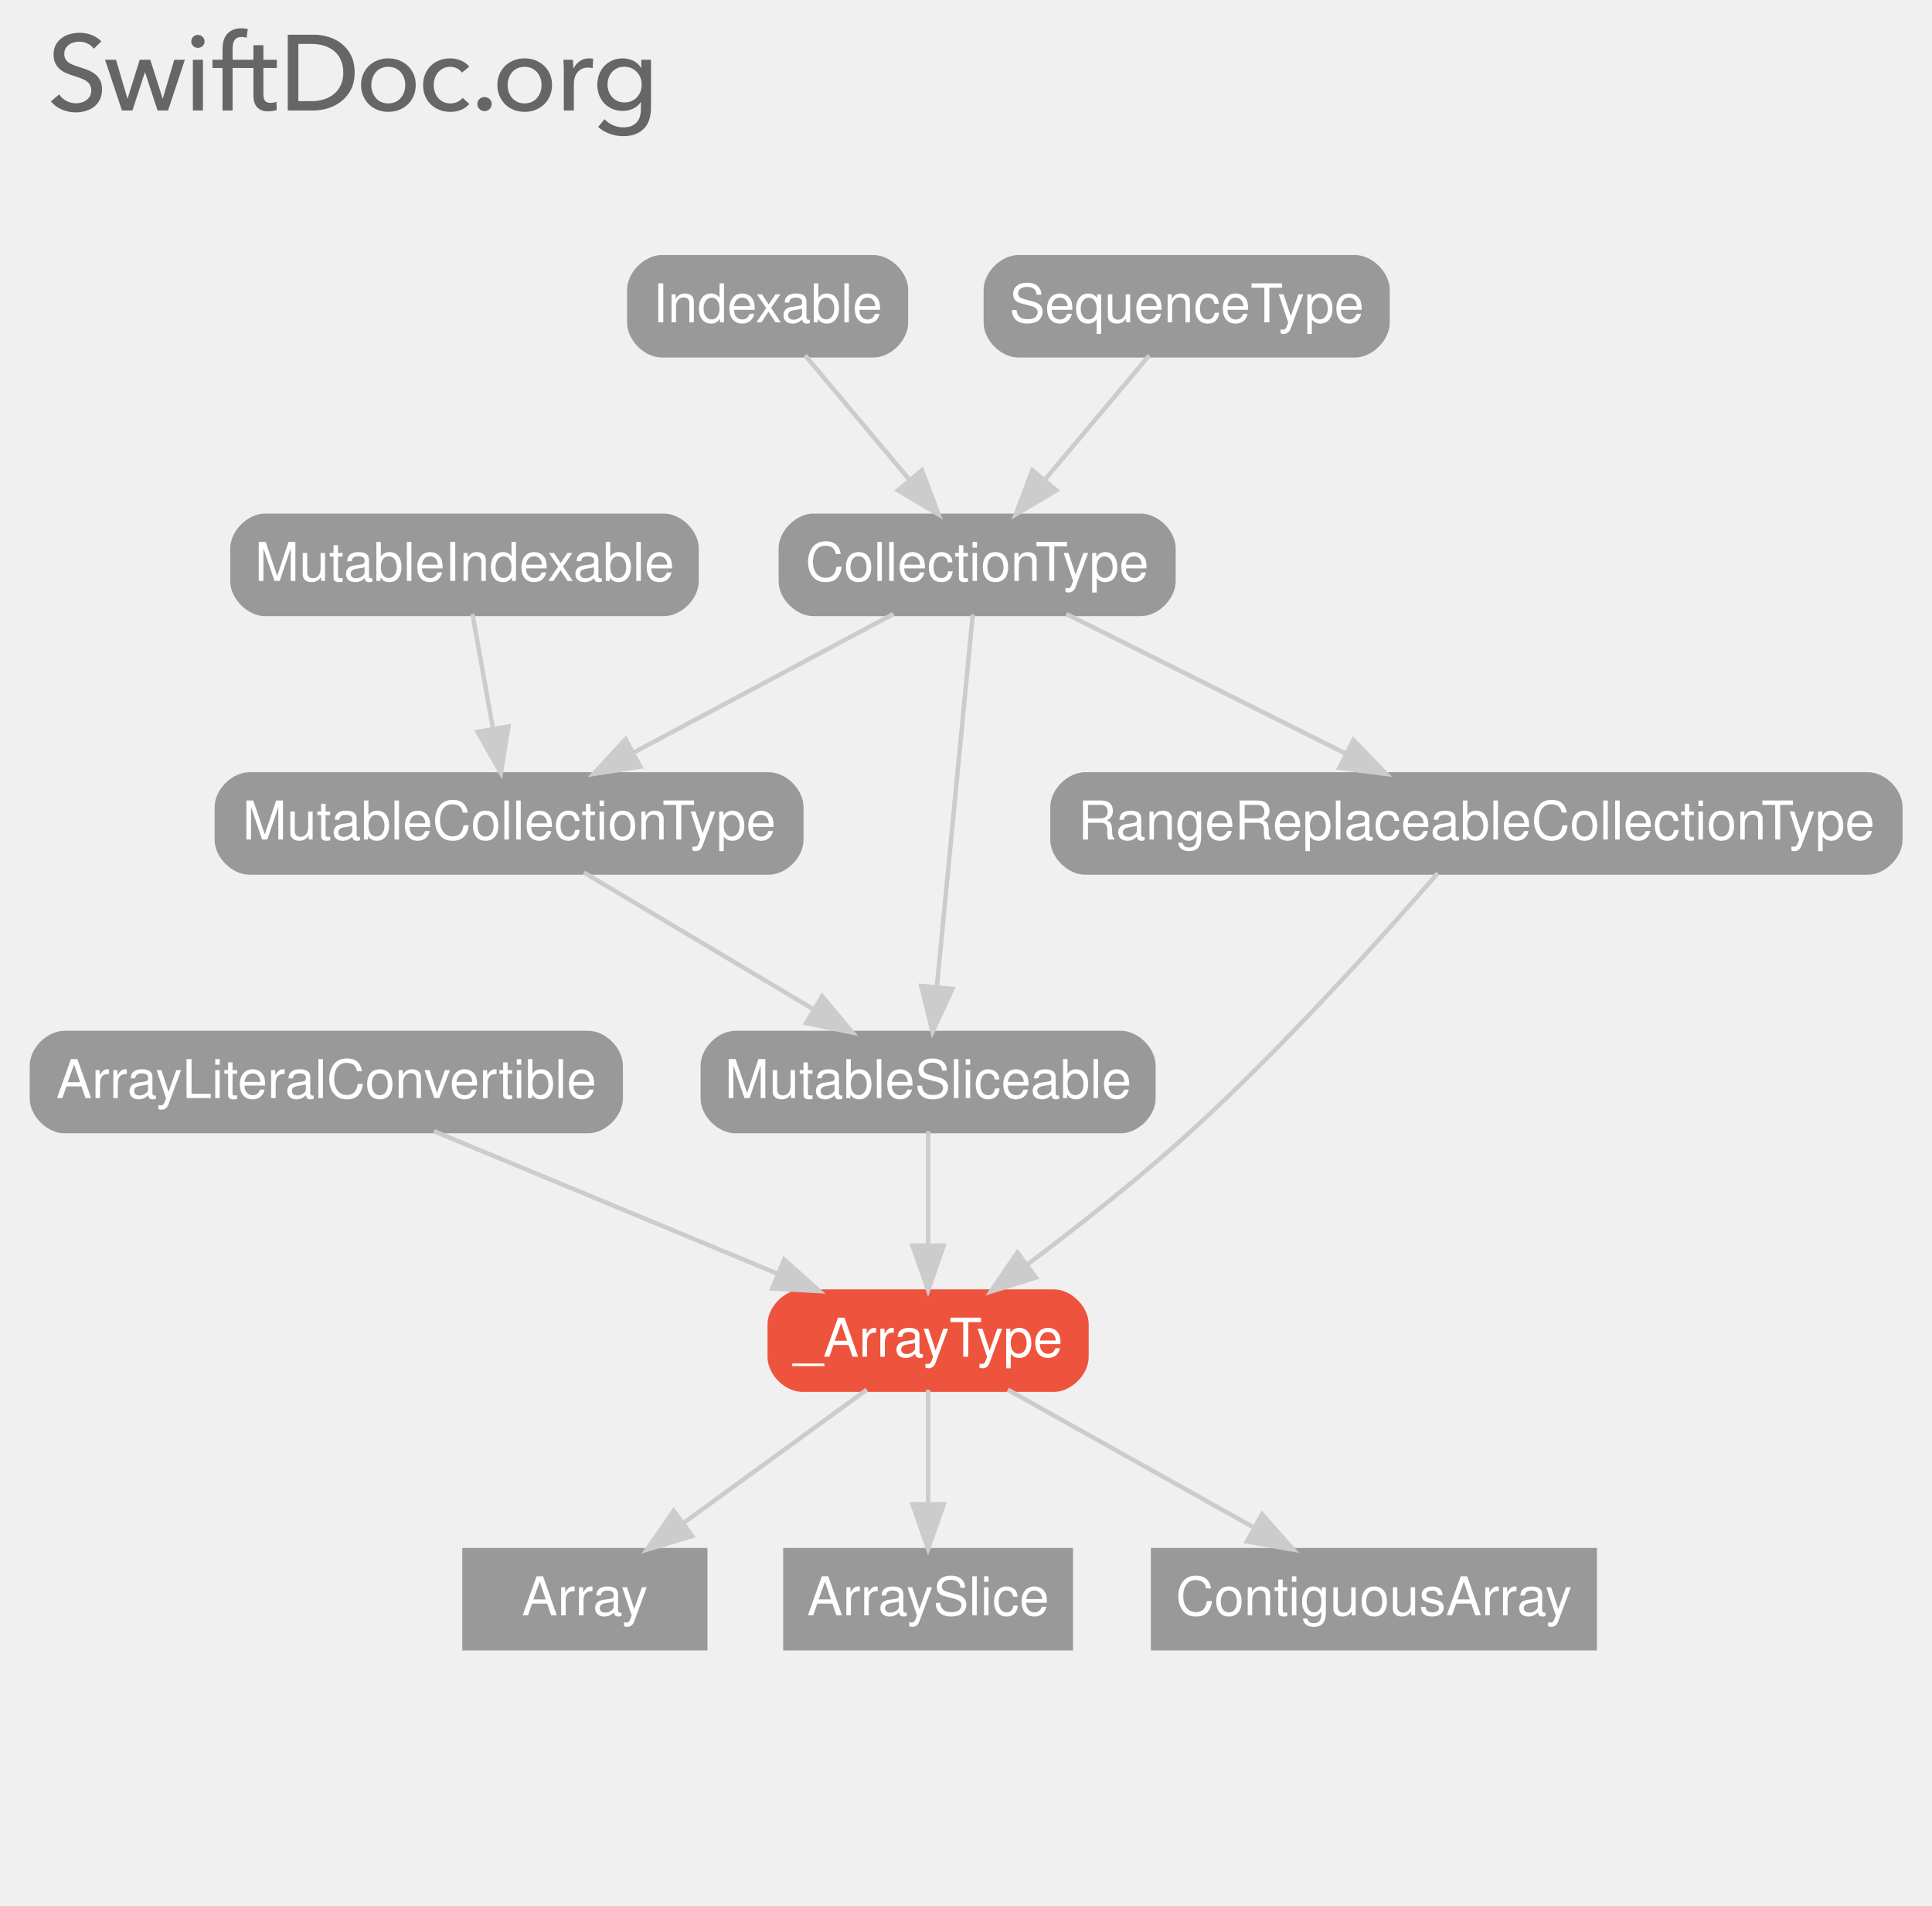
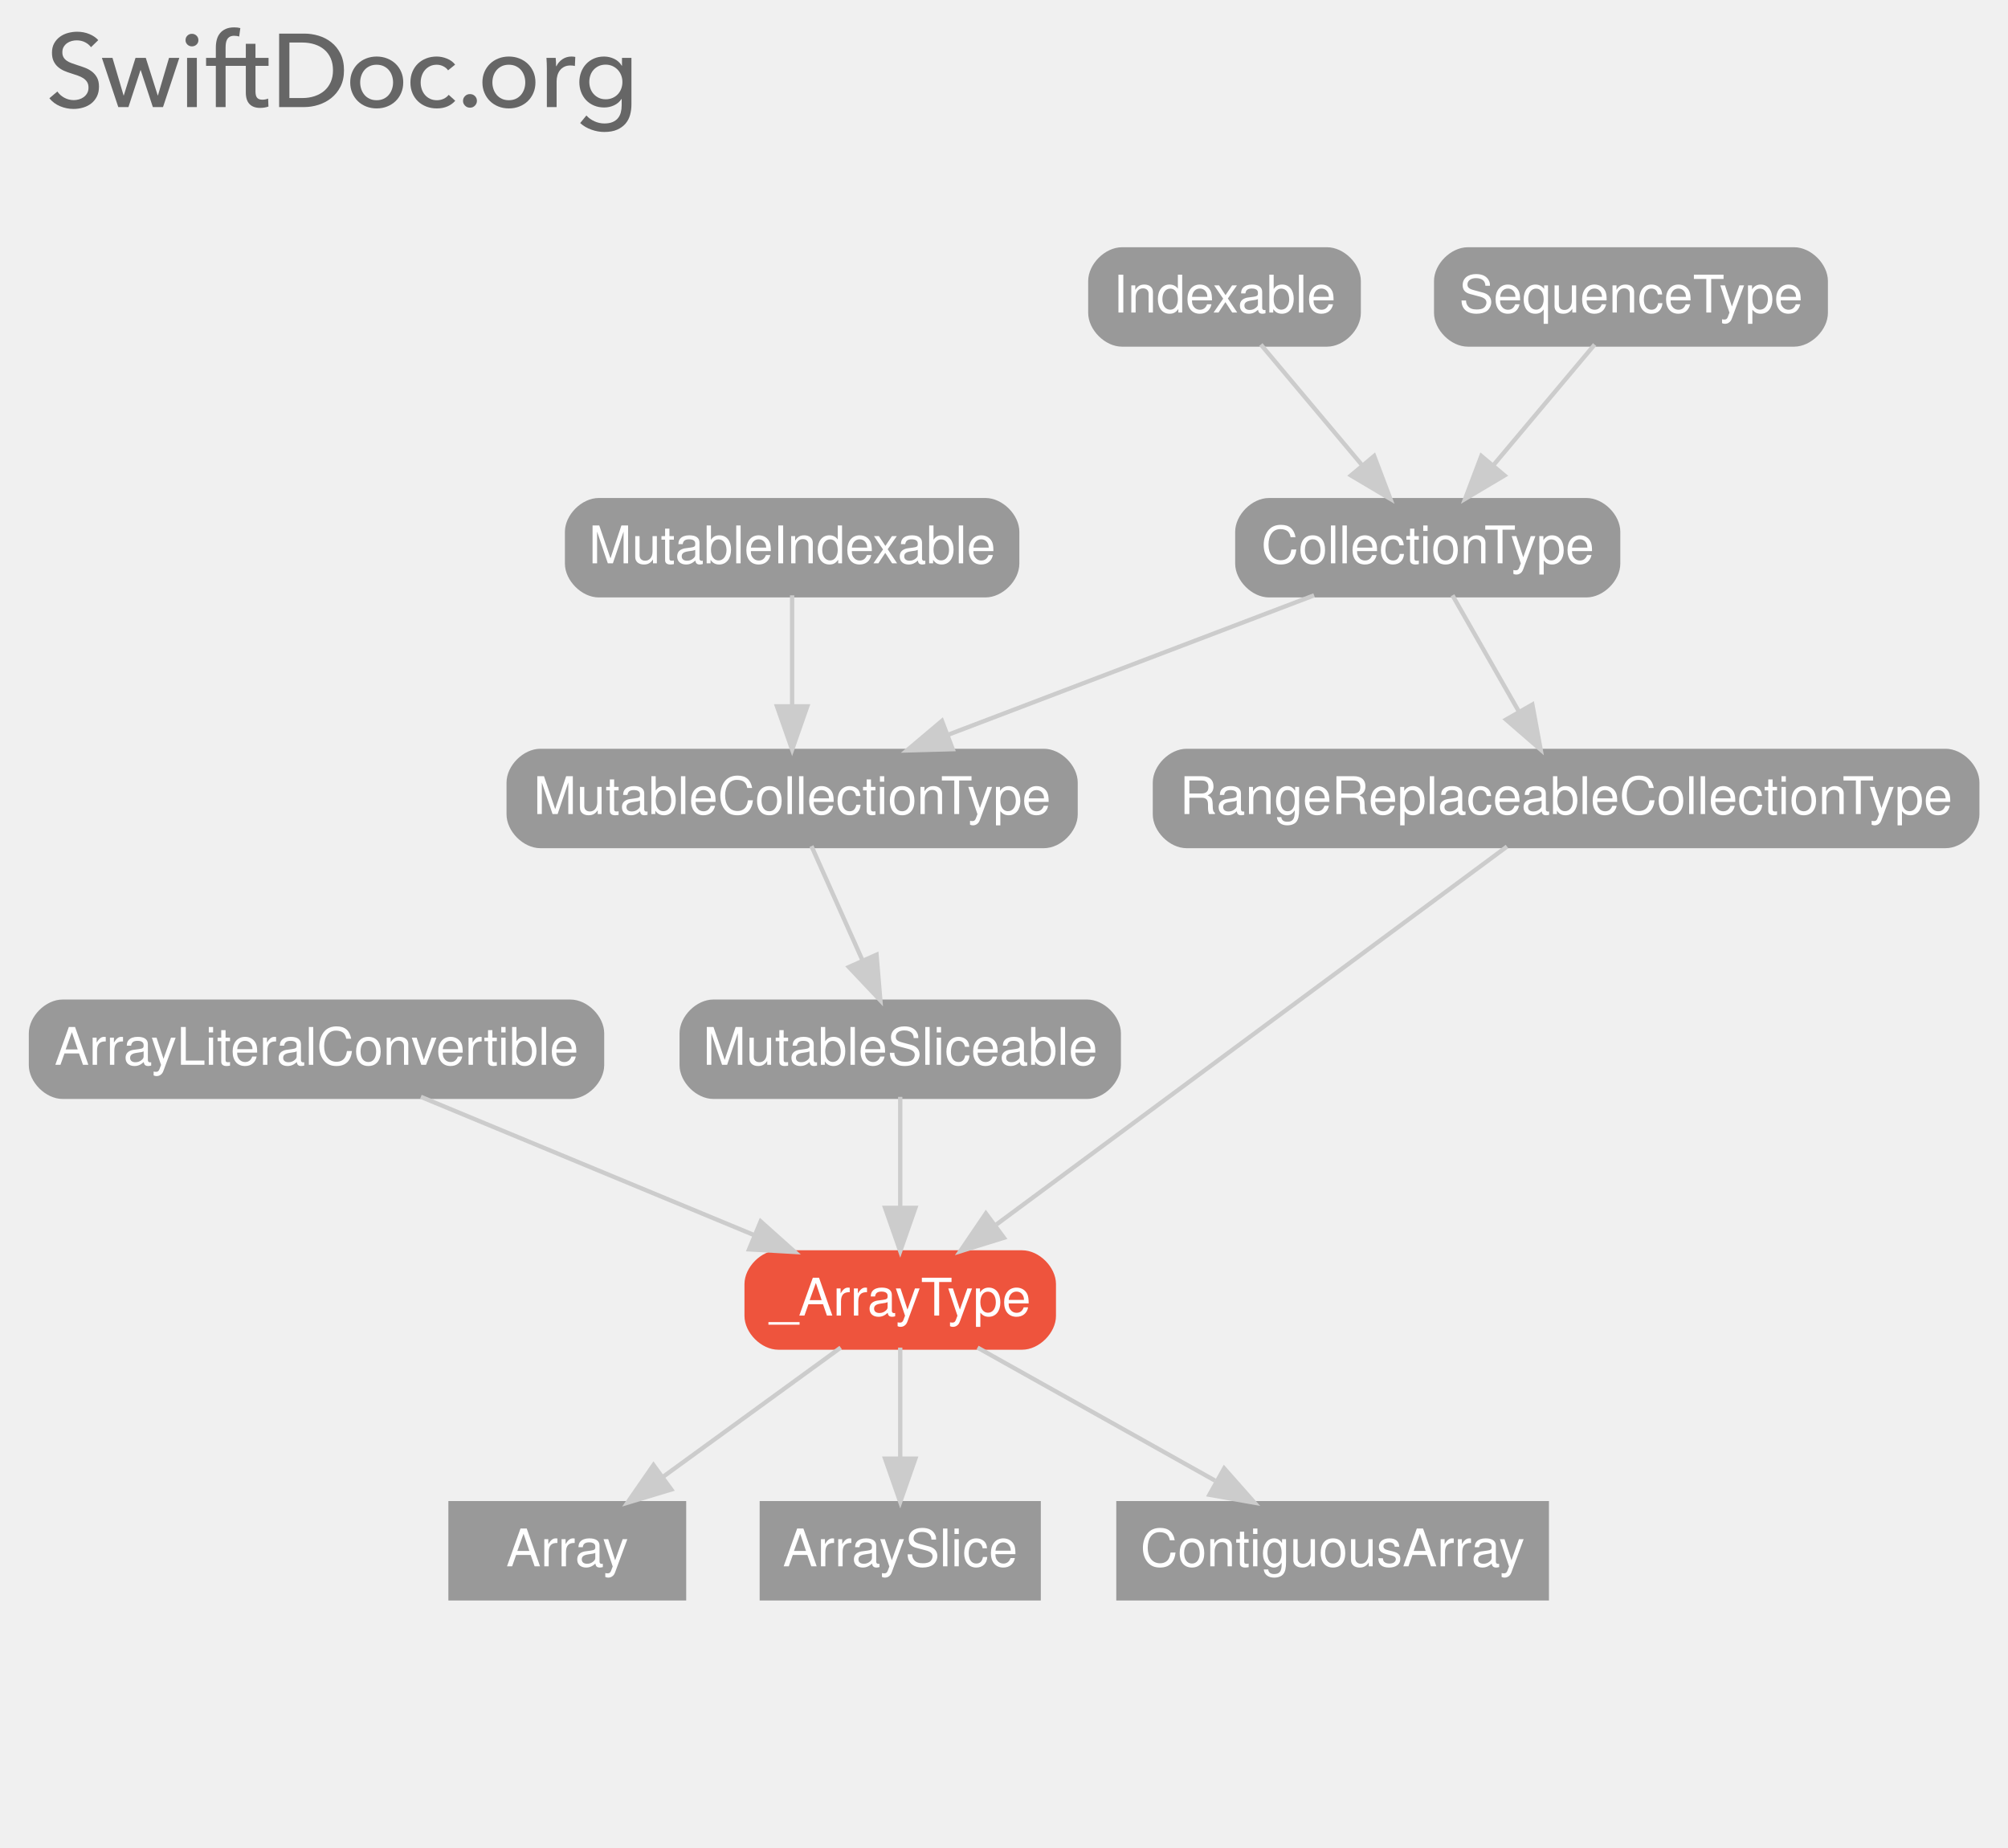
- <svg xmlns="http://www.w3.org/2000/svg" xmlns:xlink="http://www.w3.org/1999/xlink" width="433pt" height="427pt" viewBox="0.00 0.00 433.40 427.20">
+ <svg xmlns="http://www.w3.org/2000/svg" xmlns:xlink="http://www.w3.org/1999/xlink" width="464pt" height="427pt" viewBox="0.00 0.00 464.40 427.20">
  <g id="graph0" class="graph" transform="scale(1 1) rotate(0) translate(7.2 369.6)">
    <g transform="translate(0 -369.6)">
      <g>
        <path fill="#666666" d="M13.846,10.832c-0.336-0.464-0.792-0.844-1.368-1.14s-1.224-0.444-1.944-0.444         c-0.384,0-0.772,0.052-1.164,0.156C8.977,9.509,8.622,9.677,8.301,9.908c-0.32,0.232-0.58,0.52-0.78,0.864         c-0.2,0.344-0.3,0.756-0.3,1.236c0,0.464,0.092,0.852,0.276,1.164c0.184,0.312,0.432,0.576,0.744,0.792s0.68,0.4,1.104,0.552         c0.423,0.152,0.876,0.309,1.356,0.468c0.576,0.177,1.16,0.376,1.752,0.601c0.592,0.224,1.128,0.52,1.608,0.888         s0.872,0.828,1.176,1.38s0.456,1.252,0.456,2.101c0,0.88-0.164,1.644-0.492,2.292c-0.328,0.647-0.765,1.184-1.308,1.607         c-0.544,0.424-1.172,0.74-1.884,0.948s-1.444,0.312-2.196,0.312c-1.072,0-2.108-0.208-3.108-0.624         c-1-0.415-1.828-1.031-2.484-1.848l1.848-1.56c0.4,0.592,0.936,1.071,1.608,1.439c0.672,0.368,1.399,0.552,2.184,0.552         c0.4,0,0.8-0.056,1.2-0.168c0.4-0.111,0.764-0.288,1.092-0.527c0.328-0.24,0.596-0.54,0.804-0.9         c0.208-0.36,0.312-0.796,0.312-1.308s-0.108-0.94-0.324-1.284c-0.216-0.344-0.508-0.636-0.876-0.876s-0.796-0.444-1.284-0.612         c-0.488-0.168-1.004-0.34-1.548-0.516c-0.544-0.16-1.08-0.356-1.608-0.588c-0.528-0.232-1-0.528-1.416-0.889         c-0.416-0.359-0.752-0.804-1.008-1.332c-0.256-0.527-0.384-1.184-0.384-1.968c0-0.848,0.172-1.576,0.516-2.184         c0.344-0.608,0.792-1.112,1.344-1.512c0.552-0.4,1.176-0.692,1.872-0.876c0.696-0.184,1.396-0.276,2.1-0.276         c0.992,0,1.92,0.176,2.784,0.528c0.864,0.352,1.56,0.824,2.088,1.416L13.846,10.832z" />
        <path fill="#666666" d="M18.813,13.304l2.568,8.688h0.048l2.712-8.688h2.376l2.76,8.688h0.048l2.568-8.688h2.376L30.501,24.68         h-2.352l-2.808-8.544h-0.048l-2.784,8.544h-2.352l-3.792-11.376H18.813z" />
        <path fill="#666666" d="M38.685,9.2c0,0.416-0.147,0.76-0.44,1.032c-0.294,0.272-0.647,0.408-1.06,0.408s-0.762-0.14-1.047-0.42         c-0.286-0.28-0.429-0.62-0.429-1.02c0-0.416,0.143-0.764,0.429-1.044c0.286-0.28,0.635-0.42,1.047-0.42s0.766,0.14,1.06,0.42         C38.538,8.437,38.685,8.784,38.685,9.2z M38.325,24.68h-2.256V13.304h2.256V24.68z" />
        <path fill="#666666" d="M47.613,15.152h-2.64v9.528h-2.256v-9.528h-2.256v-1.848h2.256v-2.376c0-0.672,0.076-1.292,0.228-1.86         c0.152-0.568,0.4-1.06,0.744-1.476c0.344-0.416,0.784-0.744,1.32-0.984c0.536-0.24,1.188-0.36,1.956-0.36         c0.544,0,1.016,0.056,1.416,0.168l-0.264,1.944c-0.176-0.048-0.352-0.088-0.528-0.12c-0.176-0.032-0.376-0.048-0.6-0.048         c-0.432,0-0.78,0.076-1.044,0.228c-0.264,0.152-0.468,0.356-0.612,0.612s-0.24,0.548-0.288,0.876         c-0.048,0.328-0.072,0.668-0.072,1.02v2.376h2.64V15.152z" />
        <path fill="#666666" d="M54.909,15.152h-3.024v5.91c0,0.687,0.128,1.177,0.384,1.472c0.256,0.295,0.664,0.442,1.224,0.442         c0.208,0,0.432-0.021,0.672-0.065c0.24-0.044,0.456-0.11,0.648-0.198l0.072,1.848c-0.272,0.096-0.572,0.172-0.9,0.229         c-0.328,0.056-0.668,0.084-1.02,0.084c-1.072,0-1.892-0.296-2.46-0.889c-0.568-0.592-0.852-1.479-0.852-2.664v-6.168h-2.184         v-1.848h2.184V10.04h2.232v3.264h3.024V15.152z" />
        <path fill="#666666" d="M57.356,7.688h5.832c1.088,0,2.176,0.16,3.264,0.48c1.088,0.32,2.072,0.824,2.952,1.512         s1.592,1.568,2.136,2.64c0.544,1.072,0.816,2.36,0.816,3.864c0,1.456-0.272,2.716-0.816,3.78s-1.256,1.943-2.136,2.64         s-1.864,1.216-2.952,1.561c-1.088,0.344-2.176,0.516-3.264,0.516h-5.832V7.688z M59.732,22.593h2.976         c1.024,0,1.972-0.145,2.844-0.432c0.872-0.288,1.624-0.704,2.256-1.248c0.632-0.544,1.124-1.216,1.476-2.017         c0.352-0.8,0.528-1.704,0.528-2.712c0-1.056-0.176-1.983-0.528-2.784c-0.353-0.8-0.844-1.468-1.476-2.004         c-0.632-0.536-1.384-0.944-2.256-1.224s-1.82-0.42-2.844-0.42h-2.976V22.593z" />
        <path fill="#666666" d="M86.06,18.969c0,0.88-0.156,1.688-0.468,2.424c-0.312,0.736-0.744,1.372-1.296,1.908         c-0.552,0.536-1.204,0.952-1.956,1.248c-0.752,0.296-1.56,0.443-2.424,0.443c-0.864,0-1.672-0.147-2.424-0.443         c-0.752-0.296-1.4-0.712-1.944-1.248c-0.544-0.536-0.972-1.172-1.284-1.908c-0.312-0.735-0.468-1.544-0.468-2.424         s0.156-1.684,0.468-2.412c0.312-0.728,0.74-1.356,1.284-1.884c0.543-0.528,1.191-0.939,1.944-1.236         c0.752-0.296,1.56-0.444,2.424-0.444c0.864,0,1.672,0.148,2.424,0.444c0.752,0.297,1.404,0.708,1.956,1.236         c0.552,0.527,0.984,1.156,1.296,1.884C85.904,17.285,86.06,18.089,86.06,18.969z M83.708,18.98c0-0.542-0.084-1.061-0.252-1.556         c-0.169-0.494-0.414-0.929-0.734-1.304s-0.718-0.674-1.192-0.897s-1.015-0.335-1.625-0.335c-0.61,0-1.152,0.111-1.625,0.335         c-0.474,0.224-0.871,0.522-1.191,0.897c-0.321,0.375-0.566,0.81-0.734,1.304C76.184,17.92,76.1,18.438,76.1,18.98         c0,0.543,0.084,1.062,0.253,1.556c0.168,0.495,0.413,0.934,0.734,1.316c0.321,0.383,0.718,0.686,1.191,0.909         c0.473,0.224,1.015,0.335,1.625,0.335c0.61,0,1.151-0.111,1.625-0.335s0.871-0.526,1.192-0.909s0.565-0.821,0.734-1.316         C83.624,20.042,83.708,19.523,83.708,18.98z" />
        <path fill="#666666" d="M96.428,16.184c-0.24-0.368-0.6-0.676-1.08-0.924s-0.992-0.372-1.536-0.372         c-0.592,0-1.116,0.112-1.572,0.336c-0.456,0.225-0.844,0.524-1.164,0.9c-0.32,0.376-0.564,0.812-0.732,1.308         s-0.252,1.017-0.252,1.56c0,0.545,0.084,1.064,0.252,1.561s0.412,0.933,0.732,1.308c0.32,0.376,0.712,0.677,1.176,0.9         c0.464,0.225,0.992,0.336,1.584,0.336c0.576,0,1.1-0.111,1.572-0.336c0.472-0.224,0.86-0.528,1.164-0.912l1.512,1.368         c-0.48,0.561-1.08,0.996-1.8,1.308c-0.72,0.312-1.536,0.468-2.448,0.468c-0.88,0-1.692-0.144-2.436-0.432         c-0.744-0.288-1.388-0.691-1.932-1.212c-0.544-0.52-0.972-1.147-1.284-1.884s-0.468-1.561-0.468-2.473         c0-0.896,0.152-1.711,0.456-2.447c0.304-0.736,0.728-1.368,1.272-1.896c0.543-0.527,1.188-0.936,1.932-1.224         c0.744-0.288,1.548-0.433,2.412-0.433c0.8,0,1.596,0.16,2.388,0.48s1.419,0.784,1.884,1.392L96.428,16.184z" />
        <path fill="#666666" d="M103.1,23.24c0,0.417-0.152,0.784-0.456,1.104c-0.304,0.32-0.688,0.479-1.152,0.479         c-0.448,0-0.828-0.155-1.14-0.468c-0.312-0.312-0.468-0.676-0.468-1.092c0-0.432,0.152-0.804,0.456-1.116         c0.304-0.312,0.688-0.468,1.152-0.468c0.464,0,0.848,0.152,1.152,0.456C102.947,22.44,103.1,22.808,103.1,23.24z" />
        <path fill="#666666" d="M116.635,18.969c0,0.88-0.156,1.688-0.468,2.424c-0.312,0.736-0.744,1.372-1.296,1.908         c-0.552,0.536-1.204,0.952-1.956,1.248c-0.752,0.296-1.56,0.443-2.424,0.443c-0.864,0-1.672-0.147-2.424-0.443         c-0.752-0.296-1.4-0.712-1.944-1.248c-0.544-0.536-0.972-1.172-1.284-1.908c-0.312-0.735-0.468-1.544-0.468-2.424         s0.156-1.684,0.468-2.412c0.312-0.728,0.74-1.356,1.284-1.884c0.543-0.528,1.191-0.939,1.944-1.236         c0.752-0.296,1.56-0.444,2.424-0.444c0.864,0,1.672,0.148,2.424,0.444c0.752,0.297,1.404,0.708,1.956,1.236         c0.552,0.527,0.984,1.156,1.296,1.884C116.479,17.285,116.635,18.089,116.635,18.969z M114.283,18.98         c0-0.542-0.084-1.061-0.252-1.556c-0.169-0.494-0.414-0.929-0.734-1.304s-0.718-0.674-1.192-0.897s-1.015-0.335-1.625-0.335         c-0.61,0-1.152,0.111-1.625,0.335c-0.474,0.224-0.871,0.522-1.191,0.897c-0.321,0.375-0.566,0.81-0.734,1.304         c-0.169,0.495-0.253,1.014-0.253,1.556c0,0.543,0.084,1.062,0.253,1.556c0.168,0.495,0.413,0.934,0.734,1.316         c0.321,0.383,0.718,0.686,1.191,0.909c0.473,0.224,1.015,0.335,1.625,0.335c0.61,0,1.151-0.111,1.625-0.335         s0.871-0.526,1.192-0.909s0.565-0.821,0.734-1.316C114.199,20.042,114.283,19.523,114.283,18.98z" />
        <path fill="#666666" d="M119.251,14.577c-0.016-0.48-0.04-0.904-0.072-1.272h2.136c0.032,0.288,0.056,0.62,0.072,0.996         c0.016,0.376,0.024,0.684,0.024,0.924h0.072c0.32-0.672,0.788-1.212,1.404-1.62c0.616-0.408,1.308-0.612,2.076-0.612         c0.352,0,0.648,0.033,0.888,0.097l-0.096,2.088c-0.32-0.08-0.664-0.12-1.032-0.12c-0.544,0-1.016,0.101-1.416,0.3         c-0.4,0.2-0.732,0.468-0.996,0.805c-0.264,0.336-0.46,0.724-0.588,1.163c-0.128,0.44-0.192,0.9-0.192,1.381v5.976h-2.256v-8.928         C119.275,15.449,119.267,15.056,119.251,14.577z" />
        <path fill="#666666" d="M128.419,26.625c0.496,0.56,1.116,1.008,1.86,1.344c0.744,0.336,1.508,0.504,2.292,0.504         c0.752,0,1.384-0.108,1.896-0.324s0.924-0.512,1.236-0.888s0.536-0.82,0.672-1.332c0.136-0.513,0.204-1.064,0.204-1.656v-1.464         h-0.048c-0.416,0.641-0.984,1.128-1.704,1.464c-0.72,0.336-1.488,0.504-2.304,0.504c-0.864,0-1.652-0.151-2.364-0.456         c-0.712-0.304-1.316-0.72-1.812-1.248c-0.496-0.527-0.88-1.147-1.152-1.859s-0.408-1.477-0.408-2.292         c0-0.816,0.136-1.584,0.408-2.305c0.272-0.72,0.656-1.348,1.152-1.884c0.496-0.535,1.096-0.96,1.8-1.271         c0.704-0.312,1.488-0.469,2.352-0.469c0.816,0,1.596,0.177,2.34,0.528c0.744,0.353,1.332,0.888,1.764,1.608h0.048v-1.824h2.184         v10.8c0,0.832-0.104,1.628-0.312,2.388c-0.208,0.76-0.56,1.433-1.056,2.017s-1.144,1.052-1.944,1.404         c-0.8,0.352-1.792,0.527-2.976,0.527c-0.992,0-1.988-0.18-2.988-0.54c-1-0.359-1.86-0.868-2.58-1.523L128.419,26.625z          M129.091,18.873c0,0.527,0.084,1.031,0.253,1.512c0.168,0.479,0.417,0.904,0.746,1.271c0.329,0.369,0.726,0.664,1.192,0.889         c0.465,0.224,0.995,0.336,1.589,0.336c0.577,0,1.107-0.104,1.589-0.312c0.481-0.207,0.891-0.491,1.228-0.852         s0.598-0.784,0.782-1.272c0.185-0.487,0.277-1.012,0.277-1.571c0-0.544-0.093-1.057-0.277-1.536         c-0.185-0.48-0.449-0.904-0.794-1.272c-0.345-0.367-0.755-0.66-1.228-0.876c-0.474-0.216-1-0.324-1.577-0.324         c-0.594,0-1.124,0.108-1.589,0.324c-0.466,0.216-0.863,0.504-1.192,0.864s-0.578,0.784-0.746,1.271         C129.175,17.812,129.091,18.329,129.091,18.873z" />
      </g>
      <g>
        <a xlink:href="/" pointer-events="all" target="_top">
          <polygon fill="none" points="0,0 145,0 145,35 0,35 0,0" />
        </a>
      </g>
    </g>
    <g id="node1" class="node">
      <g id="a_node1">
        <a xlink:href="/v2.0/type/Array/" target="_top">
          <polygon fill="#999999" stroke="#999999" points="151,-22 97,-22 97,-0 151,-0 151,-22" />
          <text text-anchor="middle" x="124" y="-7.4" font-family="Helvetica,sans-Serif" font-size="12.00" fill="white">Array</text>
        </a>
      </g>
    </g>
    <g id="node2" class="node">
      <g id="a_node2">
        <a xlink:href="/v2.0/protocol/ArrayLiteralConvertible/" target="_top">
          <path fill="#999999" stroke="#999999" d="M124.705,-138C124.705,-138 7.295,-138 7.295,-138 3.629,-138 -0.038,-134.333 -0.038,-130.667 -0.038,-130.667 -0.038,-123.333 -0.038,-123.333 -0.038,-119.667 3.629,-116 7.295,-116 7.295,-116 124.705,-116 124.705,-116 128.371,-116 132.038,-119.667 132.038,-123.333 132.038,-123.333 132.038,-130.667 132.038,-130.667 132.038,-134.333 128.371,-138 124.705,-138" />
          <text text-anchor="middle" x="66" y="-123.4" font-family="Helvetica,sans-Serif" font-size="12.00" fill="white">ArrayLiteralConvertible</text>
        </a>
      </g>
    </g>
    <g id="node12" class="node">
      <g id="a_node12">
        <a xlink:href="/v2.0/protocol/_ArrayType/" target="_top">
          <path fill="#ee543d" stroke="#ee543d" d="M229.19,-80C229.19,-80 172.81,-80 172.81,-80 169.144,-80 165.477,-76.333 165.477,-72.667 165.477,-72.667 165.477,-65.333 165.477,-65.333 165.477,-61.667 169.144,-58 172.81,-58 172.81,-58 229.19,-58 229.19,-58 232.856,-58 236.523,-61.667 236.523,-65.333 236.523,-65.333 236.523,-72.667 236.523,-72.667 236.523,-76.333 232.856,-80 229.19,-80" />
          <text text-anchor="middle" x="201" y="-65.4" font-family="Helvetica,sans-Serif" font-size="12.00" fill="white">_ArrayType</text>
        </a>
      </g>
    </g>
    <g id="edge6" class="edge">
      <path fill="none" stroke="#cccccc" d="M90.135,-115.988C111.599,-107.085 143.207,-93.973 167.188,-84.026" />
      <polygon fill="#cccccc" stroke="#cccccc" points="168.723,-87.178 176.618,-80.114 166.041,-80.713 168.723,-87.178" />
    </g>
    <g id="node3" class="node">
      <g id="a_node3">
        <a xlink:href="/v2.0/type/ArraySlice/" target="_top">
          <polygon fill="#999999" stroke="#999999" points="233.011,-22 168.989,-22 168.989,-0 233.011,-0 233.011,-22" />
          <text text-anchor="middle" x="201" y="-7.4" font-family="Helvetica,sans-Serif" font-size="12.00" fill="white">ArraySlice</text>
        </a>
      </g>
    </g>
    <g id="node4" class="node">
      <g id="a_node4">
        <a xlink:href="/v2.0/protocol/CollectionType/" target="_top">
-           <path fill="#999999" stroke="#999999" d="M248.704,-254C248.704,-254 175.296,-254 175.296,-254 171.63,-254 167.963,-250.333 167.963,-246.667 167.963,-246.667 167.963,-239.333 167.963,-239.333 167.963,-235.667 171.63,-232 175.296,-232 175.296,-232 248.704,-232 248.704,-232 252.37,-232 256.037,-235.667 256.037,-239.333 256.037,-239.333 256.037,-246.667 256.037,-246.667 256.037,-250.333 252.37,-254 248.704,-254" />
-           <text text-anchor="middle" x="212" y="-239.4" font-family="Helvetica,sans-Serif" font-size="12.00" fill="white">CollectionType</text>
+           <path fill="#999999" stroke="#999999" d="M359.704,-254C359.704,-254 286.296,-254 286.296,-254 282.63,-254 278.963,-250.333 278.963,-246.667 278.963,-246.667 278.963,-239.333 278.963,-239.333 278.963,-235.667 282.63,-232 286.296,-232 286.296,-232 359.704,-232 359.704,-232 363.37,-232 367.037,-235.667 367.037,-239.333 367.037,-239.333 367.037,-246.667 367.037,-246.667 367.037,-250.333 363.37,-254 359.704,-254" />
+           <text text-anchor="middle" x="323" y="-239.4" font-family="Helvetica,sans-Serif" font-size="12.00" fill="white">CollectionType</text>
        </a>
      </g>
    </g>
    <g id="node7" class="node">
      <g id="a_node7">
        <a xlink:href="/v2.0/protocol/MutableCollectionType/" target="_top">
-           <path fill="#999999" stroke="#999999" d="M165.221,-196C165.221,-196 48.779,-196 48.779,-196 45.112,-196 41.446,-192.333 41.446,-188.667 41.446,-188.667 41.446,-181.333 41.446,-181.333 41.446,-177.667 45.112,-174 48.779,-174 48.779,-174 165.221,-174 165.221,-174 168.888,-174 172.554,-177.667 172.554,-181.333 172.554,-181.333 172.554,-188.667 172.554,-188.667 172.554,-192.333 168.888,-196 165.221,-196" />
-           <text text-anchor="middle" x="107" y="-181.4" font-family="Helvetica,sans-Serif" font-size="12.00" fill="white">MutableCollectionType</text>
+           <path fill="#999999" stroke="#999999" d="M234.221,-196C234.221,-196 117.779,-196 117.779,-196 114.112,-196 110.446,-192.333 110.446,-188.667 110.446,-188.667 110.446,-181.333 110.446,-181.333 110.446,-177.667 114.112,-174 117.779,-174 117.779,-174 234.221,-174 234.221,-174 237.888,-174 241.554,-177.667 241.554,-181.333 241.554,-181.333 241.554,-188.667 241.554,-188.667 241.554,-192.333 237.888,-196 234.221,-196" />
+           <text text-anchor="middle" x="176" y="-181.4" font-family="Helvetica,sans-Serif" font-size="12.00" fill="white">MutableCollectionType</text>
        </a>
      </g>
    </g>
-     <g id="edge13" class="edge">
-       <path fill="none" stroke="#cccccc" d="M193.228,-231.988C176.979,-223.322 153.255,-210.67 134.803,-200.828" />
-       <polygon fill="#cccccc" stroke="#cccccc" points="136.434,-197.732 125.963,-196.114 133.14,-203.908 136.434,-197.732" />
-     </g>
-     <g id="node9" class="node">
-       <g id="a_node9">
-         <a xlink:href="/v2.0/protocol/MutableSliceable/" target="_top">
-           <path fill="#999999" stroke="#999999" d="M244.208,-138C244.208,-138 157.792,-138 157.792,-138 154.126,-138 150.459,-134.333 150.459,-130.667 150.459,-130.667 150.459,-123.333 150.459,-123.333 150.459,-119.667 154.126,-116 157.792,-116 157.792,-116 244.208,-116 244.208,-116 247.874,-116 251.541,-119.667 251.541,-123.333 251.541,-123.333 251.541,-130.667 251.541,-130.667 251.541,-134.333 247.874,-138 244.208,-138" />
-           <text text-anchor="middle" x="201" y="-123.4" font-family="Helvetica,sans-Serif" font-size="12.00" fill="white">MutableSliceable</text>
-         </a>
-       </g>
-     </g>
-     <g id="edge10" class="edge">
-       <path fill="none" stroke="#cccccc" d="M211.024,-231.883C209.218,-213.17 205.325,-172.827 202.957,-148.287" />
-       <polygon fill="#cccccc" stroke="#cccccc" points="206.434,-147.876 201.99,-138.258 199.467,-148.548 206.434,-147.876" />
+     <g id="edge12" class="edge">
+       <path fill="none" stroke="#cccccc" d="M296.719,-231.988C273.14,-223.006 238.317,-209.74 212.124,-199.761" />
+       <polygon fill="#cccccc" stroke="#cccccc" points="213.14,-196.403 202.549,-196.114 210.648,-202.945 213.14,-196.403" />
    </g>
    <g id="node10" class="node">
      <g id="a_node10">
        <a xlink:href="/v2.0/protocol/RangeReplaceableCollectionType/" target="_top">
-           <path fill="#999999" stroke="#999999" d="M411.76,-196C411.76,-196 236.24,-196 236.24,-196 232.573,-196 228.906,-192.333 228.906,-188.667 228.906,-188.667 228.906,-181.333 228.906,-181.333 228.906,-177.667 232.573,-174 236.24,-174 236.24,-174 411.76,-174 411.76,-174 415.427,-174 419.094,-177.667 419.094,-181.333 419.094,-181.333 419.094,-188.667 419.094,-188.667 419.094,-192.333 415.427,-196 411.76,-196" />
-           <text text-anchor="middle" x="324" y="-181.4" font-family="Helvetica,sans-Serif" font-size="12.00" fill="white">RangeReplaceableCollectionType</text>
+           <path fill="#999999" stroke="#999999" d="M442.76,-196C442.76,-196 267.24,-196 267.24,-196 263.573,-196 259.906,-192.333 259.906,-188.667 259.906,-188.667 259.906,-181.333 259.906,-181.333 259.906,-177.667 263.573,-174 267.24,-174 267.24,-174 442.76,-174 442.76,-174 446.427,-174 450.094,-177.667 450.094,-181.333 450.094,-181.333 450.094,-188.667 450.094,-188.667 450.094,-192.333 446.427,-196 442.76,-196" />
+           <text text-anchor="middle" x="355" y="-181.4" font-family="Helvetica,sans-Serif" font-size="12.00" fill="white">RangeReplaceableCollectionType</text>
        </a>
      </g>
    </g>
    <g id="edge7" class="edge">
-       <path fill="none" stroke="#cccccc" d="M232.023,-231.988C249.435,-223.283 274.892,-210.554 294.613,-200.694" />
-       <polygon fill="#cccccc" stroke="#cccccc" points="296.393,-203.717 303.772,-196.114 293.263,-197.456 296.393,-203.717" />
+       <path fill="none" stroke="#cccccc" d="M328.721,-231.988C332.991,-224.517 338.954,-214.081 344.12,-205.039" />
+       <polygon fill="#cccccc" stroke="#cccccc" points="347.189,-206.723 349.112,-196.304 341.112,-203.25 347.189,-206.723" />
    </g>
    <g id="node5" class="node">
      <g id="a_node5">
        <a xlink:href="/v2.0/type/ContiguousArray/" target="_top">
          <polygon fill="#999999" stroke="#999999" points="350.534,-22 251.466,-22 251.466,-0 350.534,-0 350.534,-22" />
          <text text-anchor="middle" x="301" y="-7.4" font-family="Helvetica,sans-Serif" font-size="12.00" fill="white">ContiguousArray</text>
        </a>
      </g>
    </g>
    <g id="node6" class="node">
      <g id="a_node6">
        <a xlink:href="/v2.0/protocol/Indexable/" target="_top">
-           <path fill="#999999" stroke="#999999" d="M188.699,-312C188.699,-312 141.301,-312 141.301,-312 137.634,-312 133.968,-308.333 133.968,-304.667 133.968,-304.667 133.968,-297.333 133.968,-297.333 133.968,-293.667 137.634,-290 141.301,-290 141.301,-290 188.699,-290 188.699,-290 192.366,-290 196.032,-293.667 196.032,-297.333 196.032,-297.333 196.032,-304.667 196.032,-304.667 196.032,-308.333 192.366,-312 188.699,-312" />
-           <text text-anchor="middle" x="165" y="-297.4" font-family="Helvetica,sans-Serif" font-size="12.00" fill="white">Indexable</text>
+           <path fill="#999999" stroke="#999999" d="M299.699,-312C299.699,-312 252.301,-312 252.301,-312 248.634,-312 244.968,-308.333 244.968,-304.667 244.968,-304.667 244.968,-297.333 244.968,-297.333 244.968,-293.667 248.634,-290 252.301,-290 252.301,-290 299.699,-290 299.699,-290 303.366,-290 307.032,-293.667 307.032,-297.333 307.032,-297.333 307.032,-304.667 307.032,-304.667 307.032,-308.333 303.366,-312 299.699,-312" />
+           <text text-anchor="middle" x="276" y="-297.4" font-family="Helvetica,sans-Serif" font-size="12.00" fill="white">Indexable</text>
        </a>
      </g>
    </g>
    <g id="edge8" class="edge">
-       <path fill="none" stroke="#cccccc" d="M173.403,-289.988C179.872,-282.281 188.988,-271.419 196.736,-262.187" />
-       <polygon fill="#cccccc" stroke="#cccccc" points="199.604,-264.214 203.352,-254.304 194.242,-259.714 199.604,-264.214" />
+       <path fill="none" stroke="#cccccc" d="M284.403,-289.988C290.872,-282.281 299.988,-271.419 307.736,-262.187" />
+       <polygon fill="#cccccc" stroke="#cccccc" points="310.604,-264.214 314.352,-254.304 305.242,-259.714 310.604,-264.214" />
    </g>
-     <g id="edge11" class="edge">
-       <path fill="none" stroke="#cccccc" d="M123.805,-173.988C138.153,-165.441 159.01,-153.015 175.428,-143.234" />
-       <polygon fill="#cccccc" stroke="#cccccc" points="177.224,-146.239 184.023,-138.114 173.641,-140.225 177.224,-146.239" />
+     <g id="node9" class="node">
+       <g id="a_node9">
+         <a xlink:href="/v2.0/protocol/MutableSliceable/" target="_top">
+           <path fill="#999999" stroke="#999999" d="M244.208,-138C244.208,-138 157.792,-138 157.792,-138 154.126,-138 150.459,-134.333 150.459,-130.667 150.459,-130.667 150.459,-123.333 150.459,-123.333 150.459,-119.667 154.126,-116 157.792,-116 157.792,-116 244.208,-116 244.208,-116 247.874,-116 251.541,-119.667 251.541,-123.333 251.541,-123.333 251.541,-130.667 251.541,-130.667 251.541,-134.333 247.874,-138 244.208,-138" />
+           <text text-anchor="middle" x="201" y="-123.4" font-family="Helvetica,sans-Serif" font-size="12.00" fill="white">MutableSliceable</text>
+         </a>
+       </g>
+     </g>
+     <g id="edge10" class="edge">
+       <path fill="none" stroke="#cccccc" d="M180.469,-173.988C183.735,-166.674 188.268,-156.519 192.245,-147.612" />
+       <polygon fill="#cccccc" stroke="#cccccc" points="195.519,-148.862 196.4,-138.304 189.128,-146.008 195.519,-148.862" />
    </g>
    <g id="node8" class="node">
      <g id="a_node8">
        <a xlink:href="/v2.0/protocol/MutableIndexable/" target="_top">
-           <path fill="#999999" stroke="#999999" d="M141.718,-254C141.718,-254 52.282,-254 52.282,-254 48.615,-254 44.948,-250.333 44.948,-246.667 44.948,-246.667 44.948,-239.333 44.948,-239.333 44.948,-235.667 48.615,-232 52.282,-232 52.282,-232 141.718,-232 141.718,-232 145.385,-232 149.052,-235.667 149.052,-239.333 149.052,-239.333 149.052,-246.667 149.052,-246.667 149.052,-250.333 145.385,-254 141.718,-254" />
-           <text text-anchor="middle" x="97" y="-239.4" font-family="Helvetica,sans-Serif" font-size="12.00" fill="white">MutableIndexable</text>
+           <path fill="#999999" stroke="#999999" d="M220.718,-254C220.718,-254 131.282,-254 131.282,-254 127.615,-254 123.948,-250.333 123.948,-246.667 123.948,-246.667 123.948,-239.333 123.948,-239.333 123.948,-235.667 127.615,-232 131.282,-232 131.282,-232 220.718,-232 220.718,-232 224.385,-232 228.052,-235.667 228.052,-239.333 228.052,-239.333 228.052,-246.667 228.052,-246.667 228.052,-250.333 224.385,-254 220.718,-254" />
+           <text text-anchor="middle" x="176" y="-239.4" font-family="Helvetica,sans-Serif" font-size="12.00" fill="white">MutableIndexable</text>
        </a>
      </g>
    </g>
-     <g id="edge12" class="edge">
-       <path fill="none" stroke="#cccccc" d="M98.788,-231.988C100.066,-224.831 101.83,-214.955 103.395,-206.189" />
-       <polygon fill="#cccccc" stroke="#cccccc" points="106.848,-206.763 105.16,-196.304 99.957,-205.533 106.848,-206.763" />
+     <g id="edge11" class="edge">
+       <path fill="none" stroke="#cccccc" d="M176,-231.988C176,-224.91 176,-215.171 176,-206.478" />
+       <polygon fill="#cccccc" stroke="#cccccc" points="179.5,-206.304 176,-196.304 172.5,-206.304 179.5,-206.304" />
    </g>
    <g id="edge5" class="edge">
      <path fill="none" stroke="#cccccc" d="M201,-115.988C201,-108.91 201,-99.171 201,-90.478" />
      <polygon fill="#cccccc" stroke="#cccccc" points="204.5,-90.304 201,-80.304 197.5,-90.304 204.5,-90.304" />
    </g>
    <g id="edge4" class="edge">
-       <path fill="none" stroke="#cccccc" d="M315.335,-173.859C303.432,-160.152 281.091,-135.217 260,-116 248.371,-105.404 234.539,-94.537 223.191,-86.028" />
-       <polygon fill="#cccccc" stroke="#cccccc" points="225.196,-83.157 215.075,-80.024 221.033,-88.785 225.196,-83.157" />
+       <path fill="none" stroke="#cccccc" d="M341.334,-173.883C314.688,-154.159 255.578,-110.402 223.224,-86.451" />
+       <polygon fill="#cccccc" stroke="#cccccc" points="224.977,-83.395 214.857,-80.258 220.812,-89.021 224.977,-83.395" />
    </g>
    <g id="node11" class="node">
      <g id="a_node11">
        <a xlink:href="/v2.0/protocol/SequenceType/" target="_top">
-           <path fill="#999999" stroke="#999999" d="M296.718,-312C296.718,-312 221.282,-312 221.282,-312 217.615,-312 213.949,-308.333 213.949,-304.667 213.949,-304.667 213.949,-297.333 213.949,-297.333 213.949,-293.667 217.615,-290 221.282,-290 221.282,-290 296.718,-290 296.718,-290 300.385,-290 304.051,-293.667 304.051,-297.333 304.051,-297.333 304.051,-304.667 304.051,-304.667 304.051,-308.333 300.385,-312 296.718,-312" />
-           <text text-anchor="middle" x="259" y="-297.4" font-family="Helvetica,sans-Serif" font-size="12.00" fill="white">SequenceType</text>
+           <path fill="#999999" stroke="#999999" d="M407.718,-312C407.718,-312 332.282,-312 332.282,-312 328.615,-312 324.949,-308.333 324.949,-304.667 324.949,-304.667 324.949,-297.333 324.949,-297.333 324.949,-293.667 328.615,-290 332.282,-290 332.282,-290 407.718,-290 407.718,-290 411.385,-290 415.051,-293.667 415.051,-297.333 415.051,-297.333 415.051,-304.667 415.051,-304.667 415.051,-308.333 411.385,-312 407.718,-312" />
+           <text text-anchor="middle" x="370" y="-297.4" font-family="Helvetica,sans-Serif" font-size="12.00" fill="white">SequenceType</text>
        </a>
      </g>
    </g>
    <g id="edge9" class="edge">
-       <path fill="none" stroke="#cccccc" d="M250.597,-289.988C244.128,-282.281 235.012,-271.419 227.264,-262.187" />
-       <polygon fill="#cccccc" stroke="#cccccc" points="229.758,-259.714 220.648,-254.304 224.396,-264.214 229.758,-259.714" />
+       <path fill="none" stroke="#cccccc" d="M361.597,-289.988C355.128,-282.281 346.012,-271.419 338.264,-262.187" />
+       <polygon fill="#cccccc" stroke="#cccccc" points="340.758,-259.714 331.648,-254.304 335.396,-264.214 340.758,-259.714" />
    </g>
    <g id="edge1" class="edge">
      <path fill="none" stroke="#cccccc" d="M187.234,-57.988C175.808,-49.678 159.341,-37.703 146.076,-28.055" />
      <polygon fill="#cccccc" stroke="#cccccc" points="148.052,-25.165 137.906,-22.114 143.935,-30.826 148.052,-25.165" />
    </g>
    <g id="edge2" class="edge">
      <path fill="none" stroke="#cccccc" d="M201,-57.988C201,-50.91 201,-41.171 201,-32.478" />
      <polygon fill="#cccccc" stroke="#cccccc" points="204.5,-32.304 201,-22.304 197.5,-32.304 204.5,-32.304" />
    </g>
    <g id="edge3" class="edge">
      <path fill="none" stroke="#cccccc" d="M218.878,-57.988C234.141,-49.441 256.33,-37.016 273.796,-27.234" />
      <polygon fill="#cccccc" stroke="#cccccc" points="275.925,-30.054 282.94,-22.114 272.504,-23.946 275.925,-30.054" />
    </g>
  </g>
</svg>
